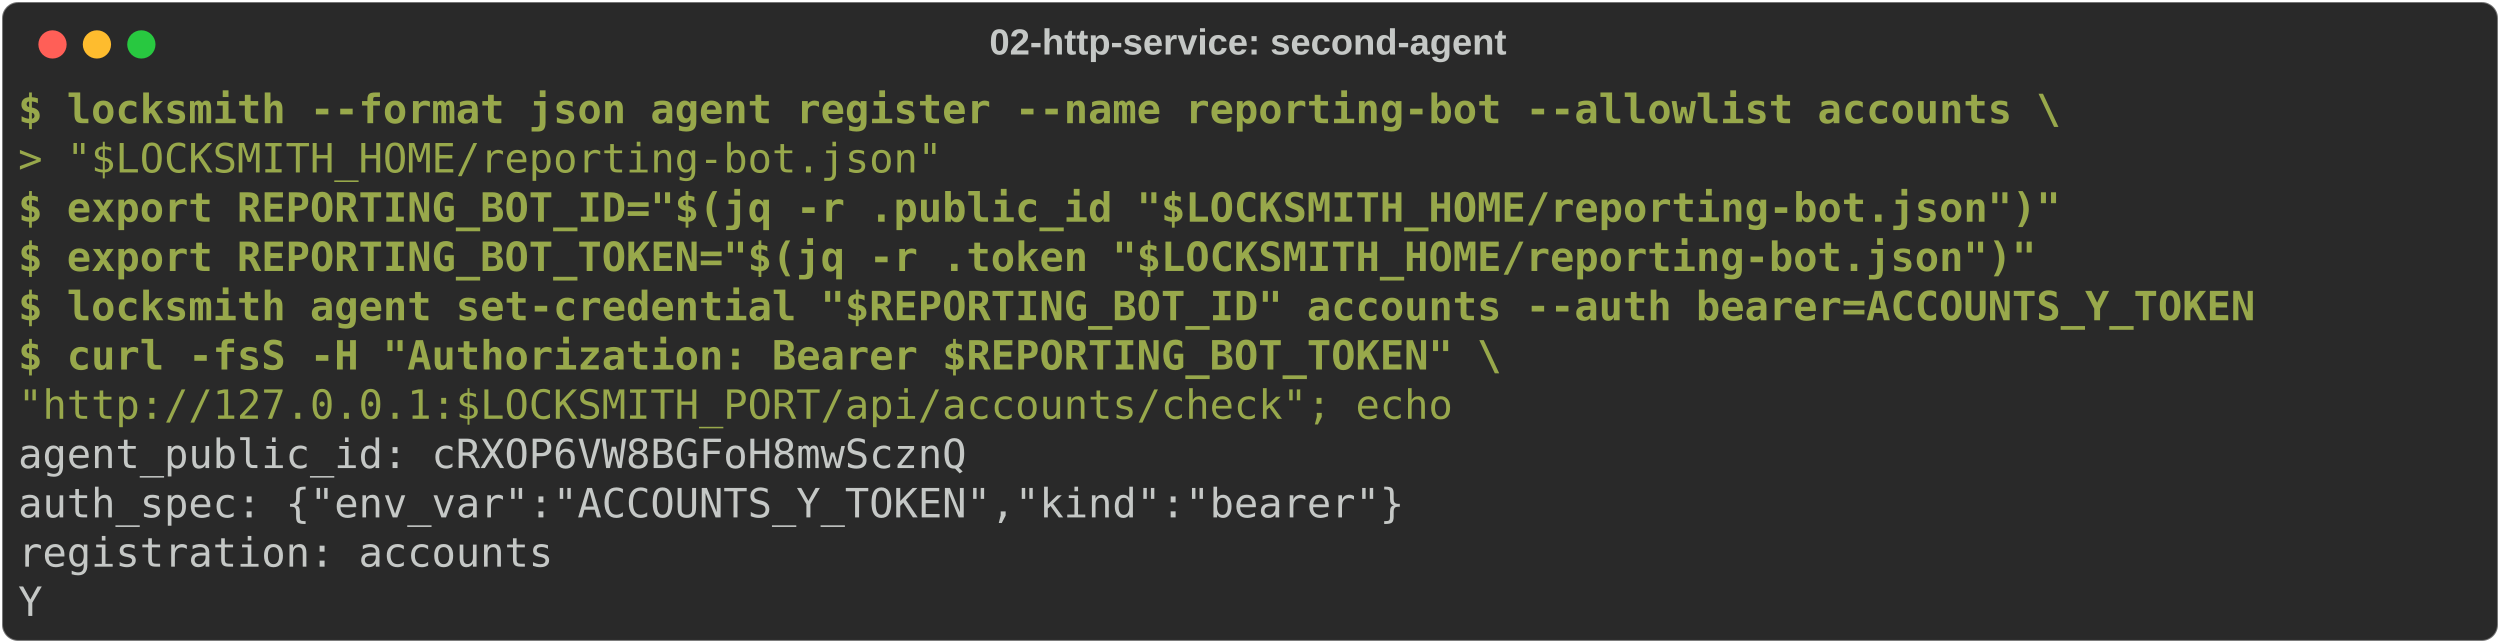
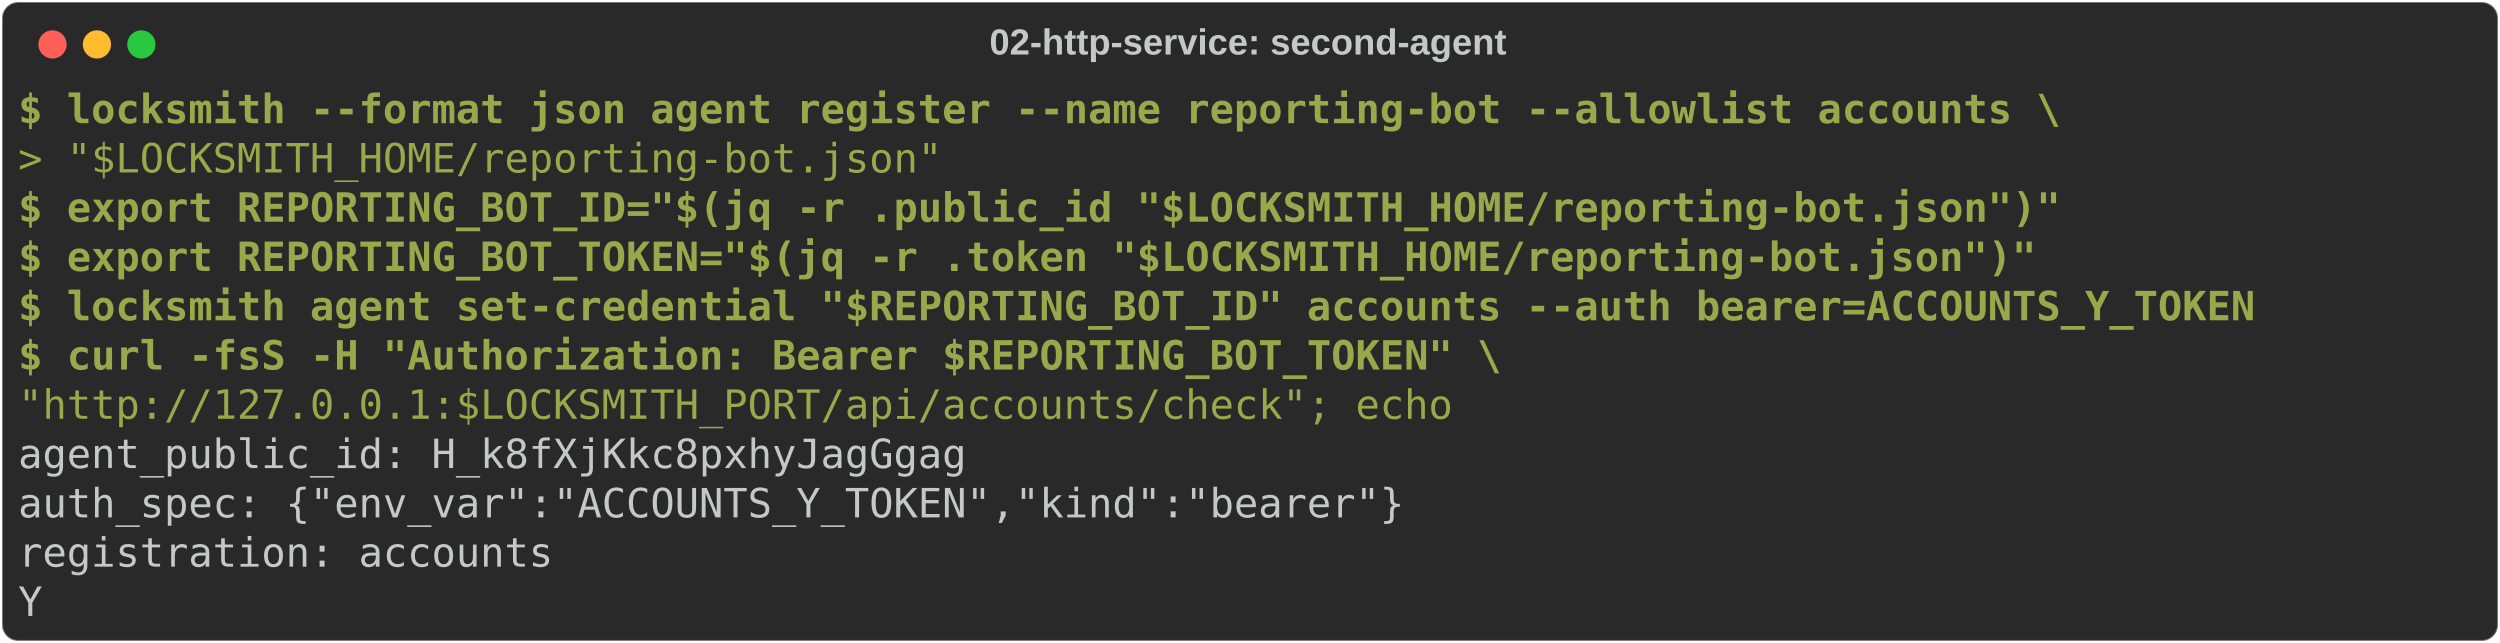
<svg xmlns="http://www.w3.org/2000/svg" class="rich-terminal" viewBox="0 0 1238 318.4">
  <style>

    @font-face {
        font-family: "Fira Code";
        src: local("FiraCode-Regular"),
                url("https://cdnjs.cloudflare.com/ajax/libs/firacode/6.2.0/woff2/FiraCode-Regular.woff2") format("woff2"),
                url("https://cdnjs.cloudflare.com/ajax/libs/firacode/6.2.0/woff/FiraCode-Regular.woff") format("woff");
        font-style: normal;
        font-weight: 400;
    }
    @font-face {
        font-family: "Fira Code";
        src: local("FiraCode-Bold"),
                url("https://cdnjs.cloudflare.com/ajax/libs/firacode/6.2.0/woff2/FiraCode-Bold.woff2") format("woff2"),
                url("https://cdnjs.cloudflare.com/ajax/libs/firacode/6.2.0/woff/FiraCode-Bold.woff") format("woff");
        font-style: bold;
        font-weight: 700;
    }

-     .terminal-2019674336-matrix {
+     .terminal-311544220-matrix {
        font-family: Fira Code, monospace;
        font-size: 20px;
        line-height: 24.4px;
        font-variant-east-asian: full-width;
    }

-     .terminal-2019674336-title {
+     .terminal-311544220-title {
        font-size: 18px;
        font-weight: bold;
        font-family: arial;
    }

-     .terminal-2019674336-r1 { fill: #98a84b;font-weight: bold }
- .terminal-2019674336-r2 { fill: #c5c8c6 }
- .terminal-2019674336-r3 { fill: #98a84b }
+     .terminal-311544220-r1 { fill: #98a84b;font-weight: bold }
+ .terminal-311544220-r2 { fill: #c5c8c6 }
+ .terminal-311544220-r3 { fill: #98a84b }
    </style>
  <defs>
-     <clipPath id="terminal-2019674336-clip-terminal">
+     <clipPath id="terminal-311544220-clip-terminal">
      <rect x="0" y="0" width="1219.0" height="267.4" />
    </clipPath>
-     <clipPath id="terminal-2019674336-line-0">
+     <clipPath id="terminal-311544220-line-0">
      <rect x="0" y="1.5" width="1220" height="24.65" />
    </clipPath>
-     <clipPath id="terminal-2019674336-line-1">
+     <clipPath id="terminal-311544220-line-1">
      <rect x="0" y="25.9" width="1220" height="24.65" />
    </clipPath>
-     <clipPath id="terminal-2019674336-line-2">
+     <clipPath id="terminal-311544220-line-2">
      <rect x="0" y="50.3" width="1220" height="24.65" />
    </clipPath>
-     <clipPath id="terminal-2019674336-line-3">
+     <clipPath id="terminal-311544220-line-3">
      <rect x="0" y="74.7" width="1220" height="24.65" />
    </clipPath>
-     <clipPath id="terminal-2019674336-line-4">
+     <clipPath id="terminal-311544220-line-4">
      <rect x="0" y="99.1" width="1220" height="24.65" />
    </clipPath>
-     <clipPath id="terminal-2019674336-line-5">
+     <clipPath id="terminal-311544220-line-5">
      <rect x="0" y="123.5" width="1220" height="24.65" />
    </clipPath>
-     <clipPath id="terminal-2019674336-line-6">
+     <clipPath id="terminal-311544220-line-6">
      <rect x="0" y="147.9" width="1220" height="24.65" />
    </clipPath>
-     <clipPath id="terminal-2019674336-line-7">
+     <clipPath id="terminal-311544220-line-7">
      <rect x="0" y="172.3" width="1220" height="24.65" />
    </clipPath>
-     <clipPath id="terminal-2019674336-line-8">
+     <clipPath id="terminal-311544220-line-8">
      <rect x="0" y="196.7" width="1220" height="24.65" />
    </clipPath>
-     <clipPath id="terminal-2019674336-line-9">
+     <clipPath id="terminal-311544220-line-9">
      <rect x="0" y="221.1" width="1220" height="24.65" />
    </clipPath>
  </defs>
  <rect fill="#292929" stroke="rgba(255,255,255,0.35)" stroke-width="1" x="1" y="1" width="1236" height="316.4" rx="8" />
-   <text class="terminal-2019674336-title" fill="#c5c8c6" text-anchor="middle" x="618" y="27">02-http-service: second-agent</text>
+   <text class="terminal-311544220-title" fill="#c5c8c6" text-anchor="middle" x="618" y="27">02-http-service: second-agent</text>
  <g transform="translate(26,22)">
    <circle cx="0" cy="0" r="7" fill="#ff5f57" />
    <circle cx="22" cy="0" r="7" fill="#febc2e" />
    <circle cx="44" cy="0" r="7" fill="#28c840" />
  </g>
-   <g transform="translate(9, 41)" clip-path="url(#terminal-2019674336-clip-terminal)">
-     <g class="terminal-2019674336-matrix">
-       <text class="terminal-2019674336-r1" x="0" y="20" textLength="1024.8" clip-path="url(#terminal-2019674336-line-0)">$ locksmith --format json agent register --name reporting-bot --allowlist accounts \</text>
-       <text class="terminal-2019674336-r2" x="1220" y="20" textLength="12.2" clip-path="url(#terminal-2019674336-line-0)">
+   <g transform="translate(9, 41)" clip-path="url(#terminal-311544220-clip-terminal)">
+     <g class="terminal-311544220-matrix">
+       <text class="terminal-311544220-r1" x="0" y="20" textLength="1024.8" clip-path="url(#terminal-311544220-line-0)">$ locksmith --format json agent register --name reporting-bot --allowlist accounts \</text>
+       <text class="terminal-311544220-r2" x="1220" y="20" textLength="12.2" clip-path="url(#terminal-311544220-line-0)">
</text>
-       <text class="terminal-2019674336-r3" x="0" y="44.4" textLength="512.4" clip-path="url(#terminal-2019674336-line-1)">    &gt; "$LOCKSMITH_HOME/reporting-bot.json"</text>
-       <text class="terminal-2019674336-r2" x="1220" y="44.4" textLength="12.2" clip-path="url(#terminal-2019674336-line-1)">
+       <text class="terminal-311544220-r3" x="0" y="44.4" textLength="512.4" clip-path="url(#terminal-311544220-line-1)">    &gt; "$LOCKSMITH_HOME/reporting-bot.json"</text>
+       <text class="terminal-311544220-r2" x="1220" y="44.4" textLength="12.2" clip-path="url(#terminal-311544220-line-1)">
</text>
-       <text class="terminal-2019674336-r1" x="0" y="68.8" textLength="1024.8" clip-path="url(#terminal-2019674336-line-2)">$ export REPORTING_BOT_ID="$(jq -r .public_id "$LOCKSMITH_HOME/reporting-bot.json")"</text>
-       <text class="terminal-2019674336-r2" x="1220" y="68.8" textLength="12.2" clip-path="url(#terminal-2019674336-line-2)">
+       <text class="terminal-311544220-r1" x="0" y="68.8" textLength="1024.8" clip-path="url(#terminal-311544220-line-2)">$ export REPORTING_BOT_ID="$(jq -r .public_id "$LOCKSMITH_HOME/reporting-bot.json")"</text>
+       <text class="terminal-311544220-r2" x="1220" y="68.8" textLength="12.2" clip-path="url(#terminal-311544220-line-2)">
</text>
-       <text class="terminal-2019674336-r1" x="0" y="93.2" textLength="1012.6" clip-path="url(#terminal-2019674336-line-3)">$ export REPORTING_BOT_TOKEN="$(jq -r .token "$LOCKSMITH_HOME/reporting-bot.json")"</text>
-       <text class="terminal-2019674336-r2" x="1220" y="93.2" textLength="12.2" clip-path="url(#terminal-2019674336-line-3)">
+       <text class="terminal-311544220-r1" x="0" y="93.2" textLength="1012.6" clip-path="url(#terminal-311544220-line-3)">$ export REPORTING_BOT_TOKEN="$(jq -r .token "$LOCKSMITH_HOME/reporting-bot.json")"</text>
+       <text class="terminal-311544220-r2" x="1220" y="93.2" textLength="12.2" clip-path="url(#terminal-311544220-line-3)">
</text>
-       <text class="terminal-2019674336-r1" x="0" y="117.6" textLength="1122.4" clip-path="url(#terminal-2019674336-line-4)">$ locksmith agent set-credential "$REPORTING_BOT_ID" accounts --auth bearer=ACCOUNTS_Y_TOKEN</text>
-       <text class="terminal-2019674336-r2" x="1220" y="117.6" textLength="12.2" clip-path="url(#terminal-2019674336-line-4)">
+       <text class="terminal-311544220-r1" x="0" y="117.6" textLength="1122.4" clip-path="url(#terminal-311544220-line-4)">$ locksmith agent set-credential "$REPORTING_BOT_ID" accounts --auth bearer=ACCOUNTS_Y_TOKEN</text>
+       <text class="terminal-311544220-r2" x="1220" y="117.6" textLength="12.2" clip-path="url(#terminal-311544220-line-4)">
</text>
-       <text class="terminal-2019674336-r1" x="0" y="142" textLength="744.2" clip-path="url(#terminal-2019674336-line-5)">$ curl -fsS -H "Authorization: Bearer $REPORTING_BOT_TOKEN" \</text>
-       <text class="terminal-2019674336-r2" x="1220" y="142" textLength="12.2" clip-path="url(#terminal-2019674336-line-5)">
+       <text class="terminal-311544220-r1" x="0" y="142" textLength="744.2" clip-path="url(#terminal-311544220-line-5)">$ curl -fsS -H "Authorization: Bearer $REPORTING_BOT_TOKEN" \</text>
+       <text class="terminal-311544220-r2" x="1220" y="142" textLength="12.2" clip-path="url(#terminal-311544220-line-5)">
</text>
-       <text class="terminal-2019674336-r3" x="0" y="166.4" textLength="768.6" clip-path="url(#terminal-2019674336-line-6)">    "http://127.0.0.1:$LOCKSMITH_PORT/api/accounts/check"; echo</text>
-       <text class="terminal-2019674336-r2" x="1220" y="166.4" textLength="12.2" clip-path="url(#terminal-2019674336-line-6)">
+       <text class="terminal-311544220-r3" x="0" y="166.4" textLength="768.6" clip-path="url(#terminal-311544220-line-6)">    "http://127.0.0.1:$LOCKSMITH_PORT/api/accounts/check"; echo</text>
+       <text class="terminal-311544220-r2" x="1220" y="166.4" textLength="12.2" clip-path="url(#terminal-311544220-line-6)">
</text>
-       <text class="terminal-2019674336-r2" x="0" y="190.8" textLength="475.8" clip-path="url(#terminal-2019674336-line-7)">agent_public_id: cRXOP6VW8BGFoH8mwScznQ</text>
-       <text class="terminal-2019674336-r2" x="1220" y="190.8" textLength="12.2" clip-path="url(#terminal-2019674336-line-7)">
+       <text class="terminal-311544220-r2" x="0" y="190.8" textLength="475.8" clip-path="url(#terminal-311544220-line-7)">agent_public_id: H_k8fXjKkc8pxhyJagGgag</text>
+       <text class="terminal-311544220-r2" x="1220" y="190.8" textLength="12.2" clip-path="url(#terminal-311544220-line-7)">
</text>
-       <text class="terminal-2019674336-r2" x="0" y="215.2" textLength="695.4" clip-path="url(#terminal-2019674336-line-8)">auth_spec: {"env_var":"ACCOUNTS_Y_TOKEN","kind":"bearer"}</text>
-       <text class="terminal-2019674336-r2" x="1220" y="215.2" textLength="12.2" clip-path="url(#terminal-2019674336-line-8)">
+       <text class="terminal-311544220-r2" x="0" y="215.2" textLength="695.4" clip-path="url(#terminal-311544220-line-8)">auth_spec: {"env_var":"ACCOUNTS_Y_TOKEN","kind":"bearer"}</text>
+       <text class="terminal-311544220-r2" x="1220" y="215.2" textLength="12.2" clip-path="url(#terminal-311544220-line-8)">
</text>
-       <text class="terminal-2019674336-r2" x="0" y="239.6" textLength="268.4" clip-path="url(#terminal-2019674336-line-9)">registration: accounts</text>
-       <text class="terminal-2019674336-r2" x="1220" y="239.6" textLength="12.2" clip-path="url(#terminal-2019674336-line-9)">
+       <text class="terminal-311544220-r2" x="0" y="239.6" textLength="268.4" clip-path="url(#terminal-311544220-line-9)">registration: accounts</text>
+       <text class="terminal-311544220-r2" x="1220" y="239.6" textLength="12.2" clip-path="url(#terminal-311544220-line-9)">
</text>
-       <text class="terminal-2019674336-r2" x="0" y="264" textLength="12.2" clip-path="url(#terminal-2019674336-line-10)">Y</text>
-       <text class="terminal-2019674336-r2" x="1220" y="264" textLength="12.2" clip-path="url(#terminal-2019674336-line-10)">
+       <text class="terminal-311544220-r2" x="0" y="264" textLength="12.2" clip-path="url(#terminal-311544220-line-10)">Y</text>
+       <text class="terminal-311544220-r2" x="1220" y="264" textLength="12.2" clip-path="url(#terminal-311544220-line-10)">
</text>
    </g>
  </g>
</svg>
